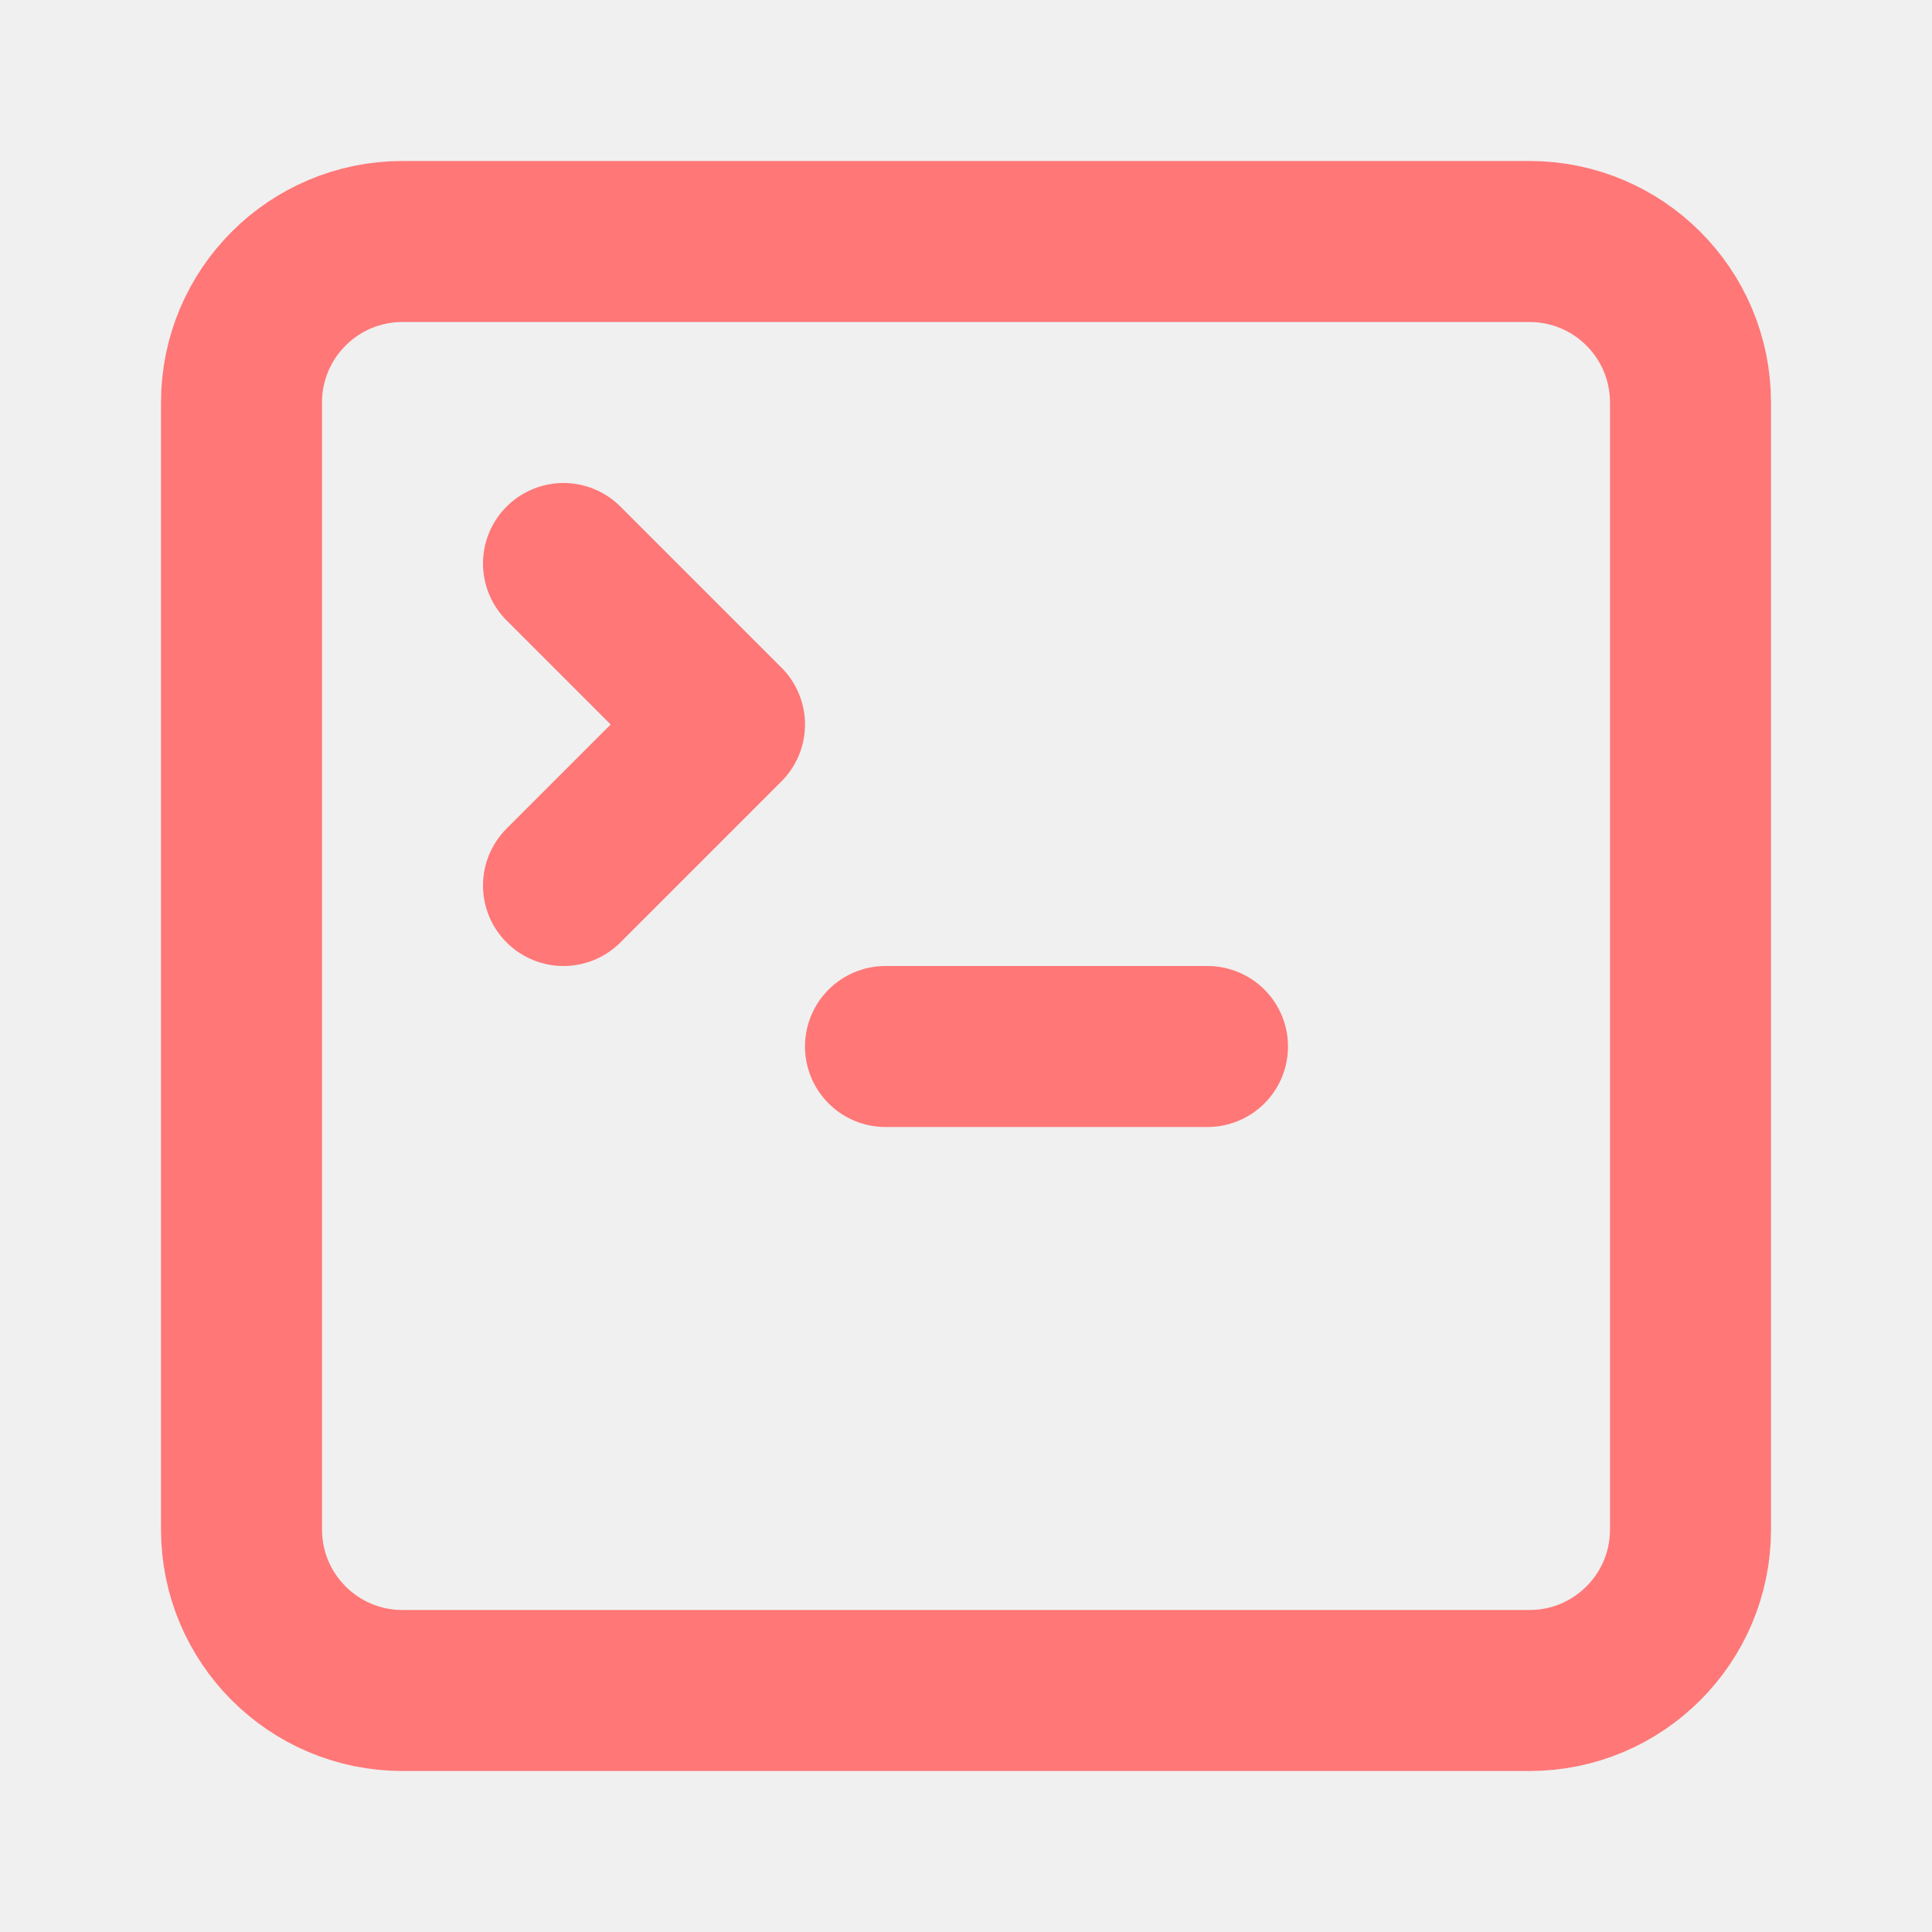
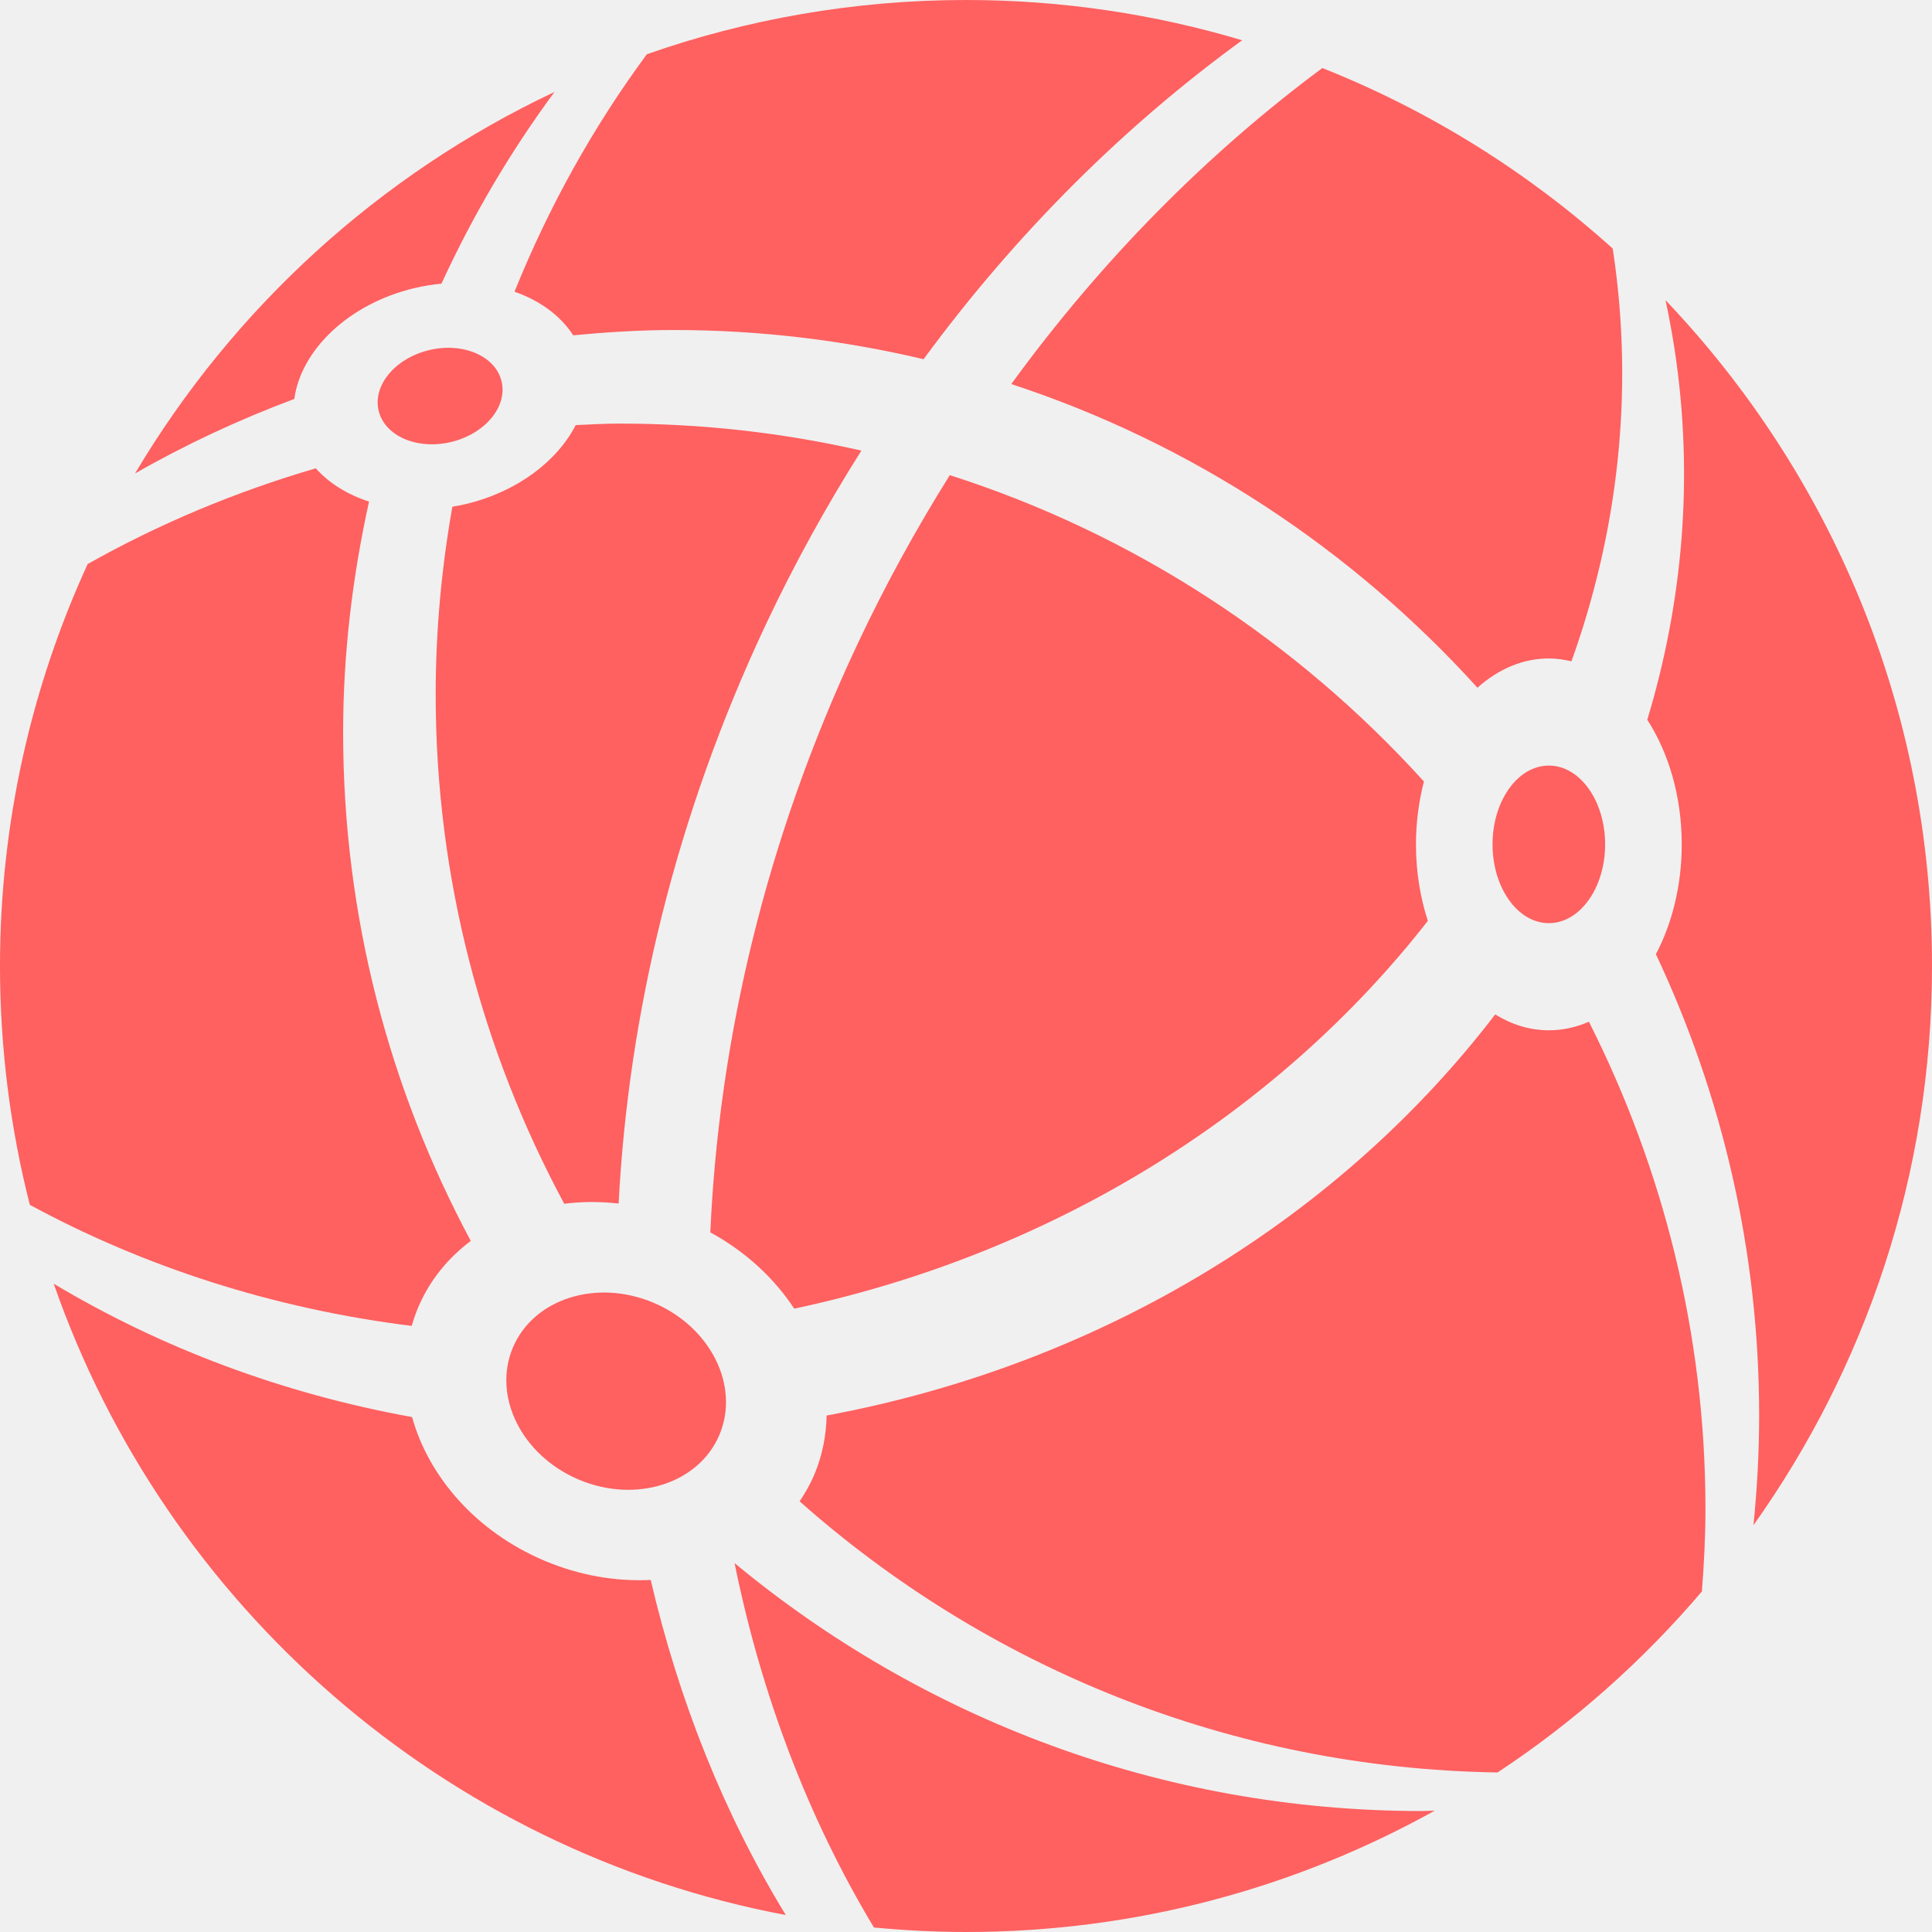
- <svg xmlns="http://www.w3.org/2000/svg" width="24" height="24" viewBox="0 0 24 24" fill="none" stroke="#FF7777" stroke-width="2" stroke-linecap="round" stroke-linejoin="round" class="lucide lucide-terminal-square">
-   <path d="m7 11 2-2-2-2" />
-   <path d="M11 13h4" />
-   <rect width="18" height="18" x="3" y="3" rx="2" ry="2" />
+ <svg xmlns="http://www.w3.org/2000/svg" width="140" height="140" viewBox="0 0 140 140" fill="none">
+   <g clip-path="url(#clip0_109_2)">
+     <path d="M73.281 27.831C86.41 32.136 97.992 39.823 107.062 49.836C108.556 48.498 110.328 47.714 112.235 47.714C112.795 47.714 113.342 47.795 113.874 47.923C117.232 38.552 118.425 28.456 116.891 18.191C116.883 18.128 116.865 18.068 116.856 18.004C110.728 12.481 103.62 8.028 95.822 4.93C87.496 11.111 79.845 18.812 73.281 27.831Z" fill="#FF6060" />
+     <path d="M41.536 24.297C43.937 24.071 46.358 23.914 48.819 23.914C55.055 23.914 61.112 24.654 66.925 26.029C73.644 16.885 81.489 9.111 90.013 2.919C83.673 1.026 76.956 0 69.999 0C61.893 0 54.115 1.394 46.875 3.929C42.985 9.195 39.77 14.98 37.283 21.138C39.118 21.778 40.616 22.869 41.536 24.297Z" fill="#FF6060" />
+     <path d="M33.758 36.525C33.43 36.603 33.104 36.666 32.78 36.719C32.001 41.136 31.571 45.673 31.571 50.313C31.571 63.679 34.969 76.233 40.887 87.23C42.163 87.064 43.489 87.064 44.828 87.212C45.54 73.406 48.981 59.103 55.479 45.288C57.561 40.861 59.891 36.652 62.419 32.653C56.794 31.371 50.939 30.695 44.923 30.695C43.847 30.695 42.784 30.756 41.718 30.804C40.376 33.421 37.468 35.642 33.758 36.525Z" fill="#FF6060" />
+     <path d="M68.825 34.431C66.4 38.309 64.155 42.38 62.144 46.658C55.531 60.716 52.095 75.274 51.473 89.304C54.038 90.698 56.103 92.628 57.554 94.83C76.67 90.758 92.769 80.435 103.466 66.731C102.918 65.039 102.606 63.166 102.606 61.188C102.606 59.586 102.818 58.054 103.182 56.63C93.978 46.468 82.192 38.703 68.825 34.431Z" fill="#FF6060" />
+     <path d="M30.303 94.738C31.132 92.778 32.464 91.164 34.114 89.921C28.227 78.942 24.864 66.407 24.864 53.077C24.864 47.324 25.552 41.74 26.741 36.345C25.178 35.841 23.845 35.016 22.883 33.936C17.07 35.635 11.525 37.958 6.352 40.873C2.286 49.744 0 59.604 0 70.001C0 75.976 0.753 81.773 2.161 87.307C10.484 91.821 19.869 94.846 29.834 96.079C29.963 95.628 30.116 95.18 30.303 94.738Z" fill="#FF6060" />
+     <path d="M112.235 74.659C110.851 74.659 109.536 74.245 108.348 73.508C97.267 87.986 80.201 98.794 59.901 102.574C59.87 104.028 59.59 105.479 59.003 106.87C58.712 107.555 58.347 108.19 57.943 108.794C71.453 120.769 89.117 128.143 108.521 128.439C114.059 124.782 119.043 120.358 123.326 115.321C123.478 113.35 123.584 111.366 123.584 109.355C123.584 96.638 120.503 84.663 115.138 74.037C114.221 74.439 113.246 74.659 112.235 74.659Z" fill="#FF6060" />
+     <path d="M53.229 113.268C55.171 122.836 58.576 131.772 63.328 139.674C65.526 139.88 67.748 140 70.001 140C82.332 140 93.908 136.801 103.97 131.205C103.651 131.208 103.339 131.235 103.022 131.235C84.087 131.233 66.749 124.474 53.229 113.268Z" fill="#FF6060" />
+     <path d="M39.46 113.097C34.519 111.01 31.068 107.032 29.861 102.687C20.459 100.985 11.661 97.671 3.893 93.023C12.027 116.379 32.179 134.097 56.942 138.772C52.48 131.475 49.199 123.265 47.153 114.489C44.652 114.611 42.015 114.177 39.46 113.097Z" fill="#FF6060" />
+     <path d="M30.032 20.877C30.689 20.72 31.343 20.618 31.988 20.555C34.253 15.632 36.994 10.975 40.184 6.662C27.499 12.644 16.906 22.321 9.786 34.309C13.455 32.207 17.317 30.409 21.325 28.909C21.817 25.351 25.266 22.012 30.032 20.877Z" fill="#FF6060" />
+     <path d="M140 70.001C140 51.293 132.647 34.313 120.691 21.755C120.954 22.987 121.185 24.233 121.374 25.495C122.74 34.646 121.936 43.665 119.368 52.157C120.914 54.547 121.865 57.709 121.865 61.188C121.865 64.168 121.166 66.915 119.993 69.146C124.772 79.295 127.475 90.614 127.475 102.576C127.475 105.259 127.326 107.904 127.063 110.52C135.197 99.081 140 85.106 140 70.001Z" fill="#FF6060" />
+     <path d="M41.941 107.218C46.073 108.965 50.636 107.512 52.132 103.973C53.628 100.434 51.491 96.149 47.358 94.402C43.226 92.655 38.663 94.108 37.167 97.647C35.671 101.186 37.808 105.471 41.941 107.218Z" fill="#FF6060" />
+     <path d="M112.235 66.895C114.487 66.895 116.313 64.339 116.313 61.186C116.313 58.033 114.487 55.477 112.235 55.477C109.982 55.477 108.156 58.033 108.156 61.186C108.156 64.339 109.982 66.895 112.235 66.895Z" fill="#FF6060" />
+     <path d="M32.686 32.029C35.146 31.442 36.785 29.476 36.346 27.637C35.908 25.799 33.559 24.784 31.099 25.37C28.639 25.956 27 27.922 27.438 29.761C27.877 31.6 30.226 32.615 32.686 32.029Z" fill="#FF6060" />
+   </g>
+   <defs>
+     <clipPath id="clip0_109_2">
+       <rect width="140" height="140" fill="white" />
+     </clipPath>
+   </defs>
</svg>
